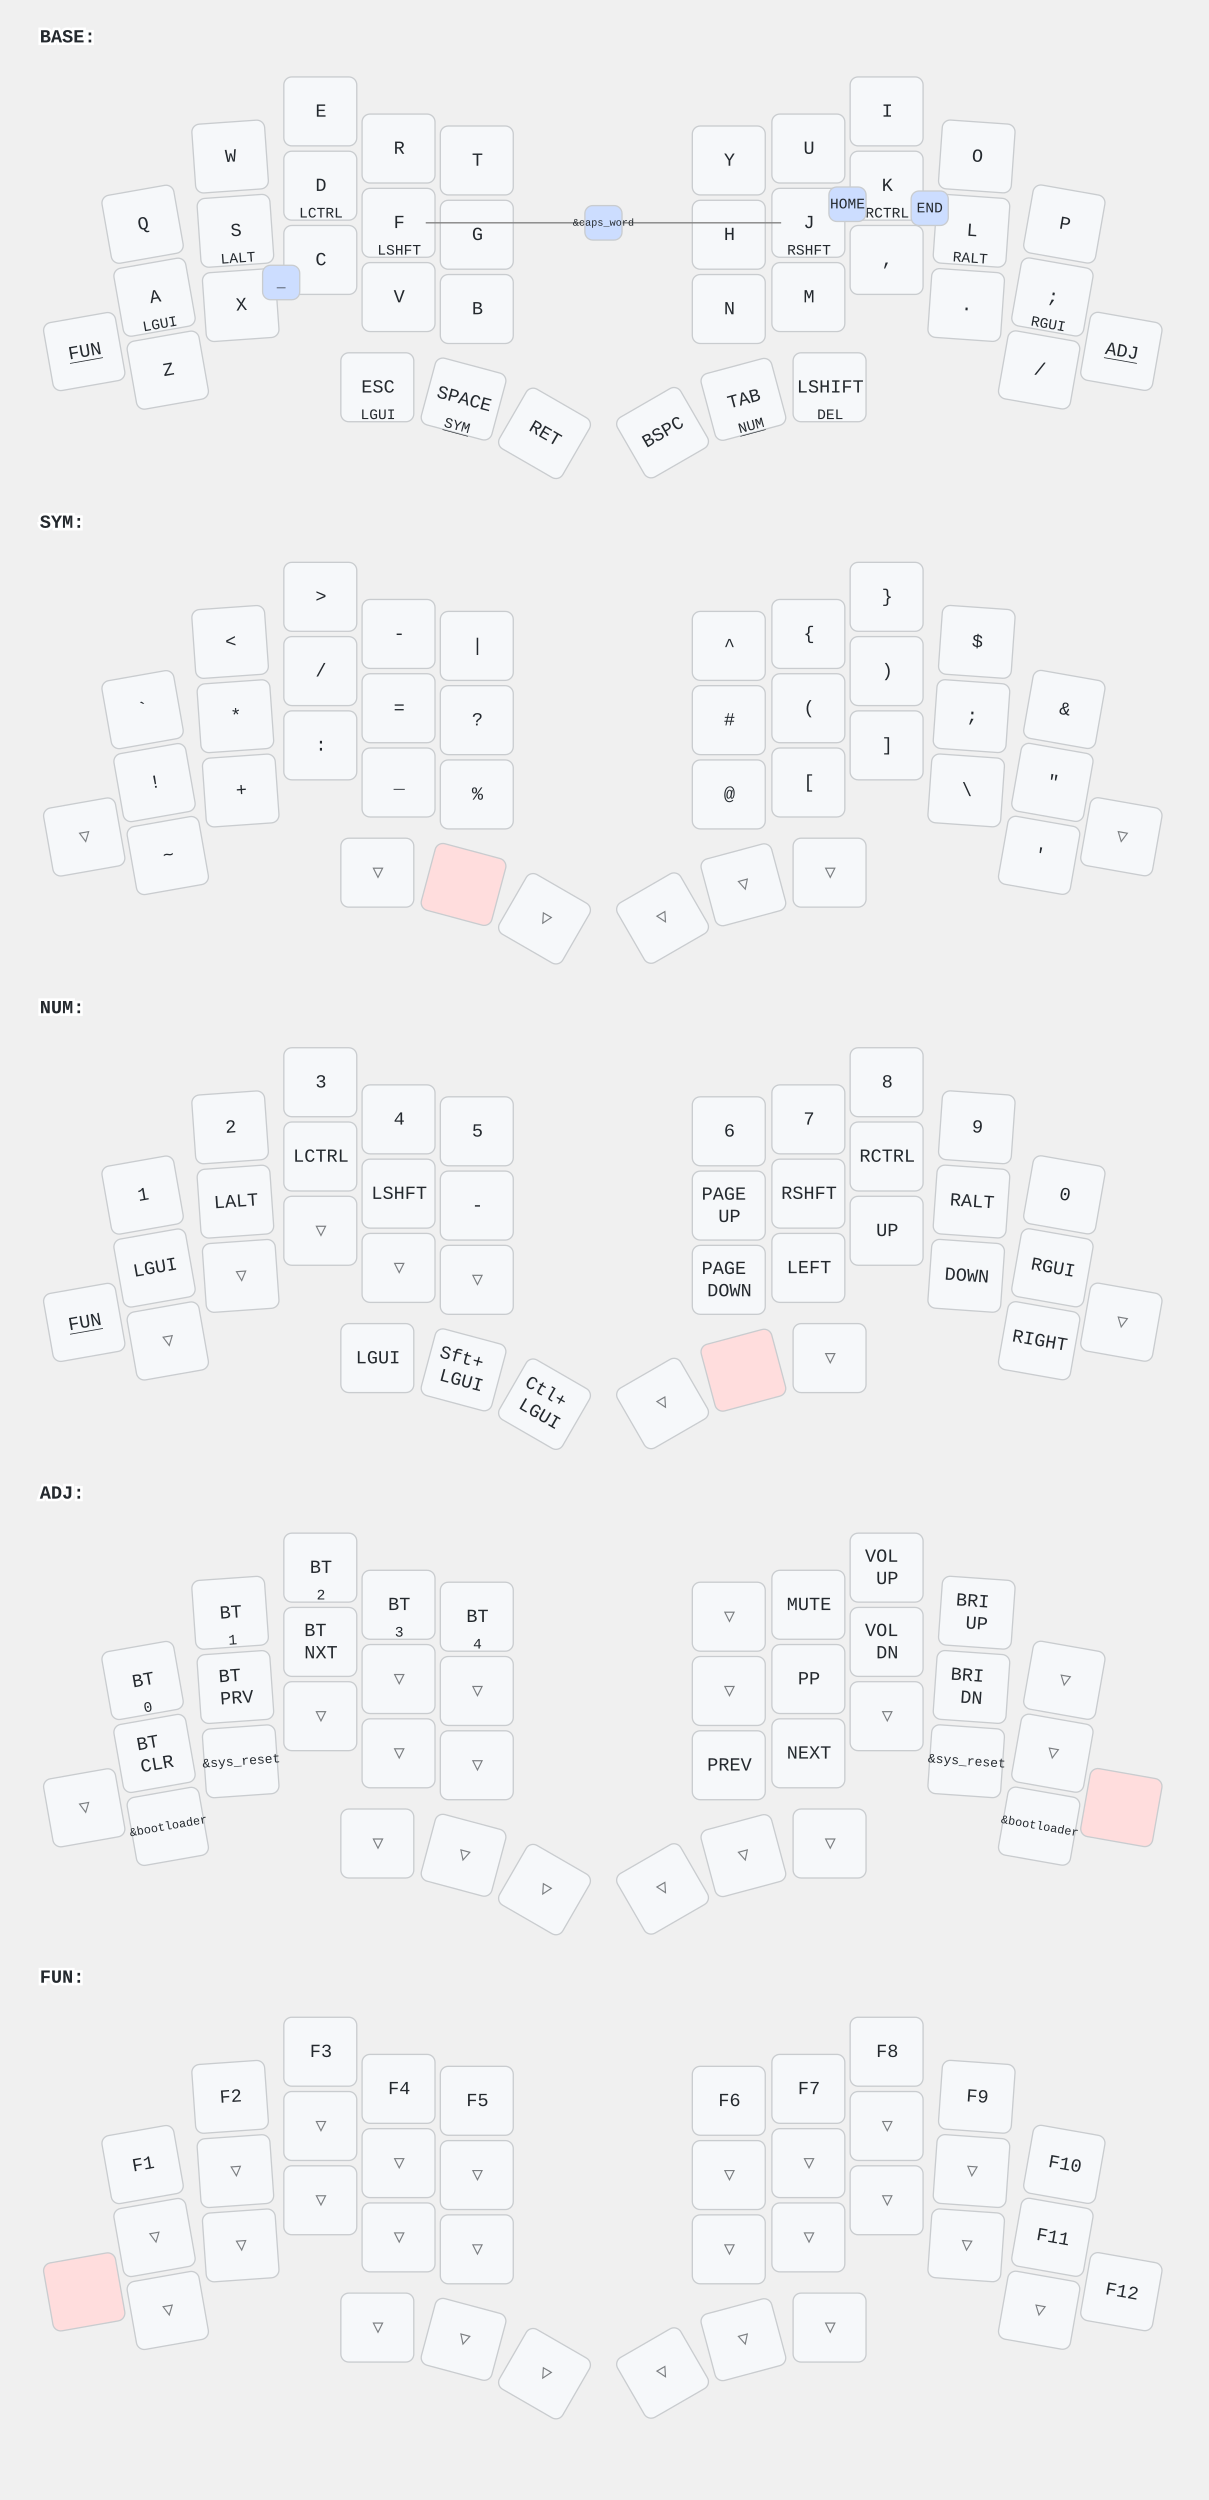
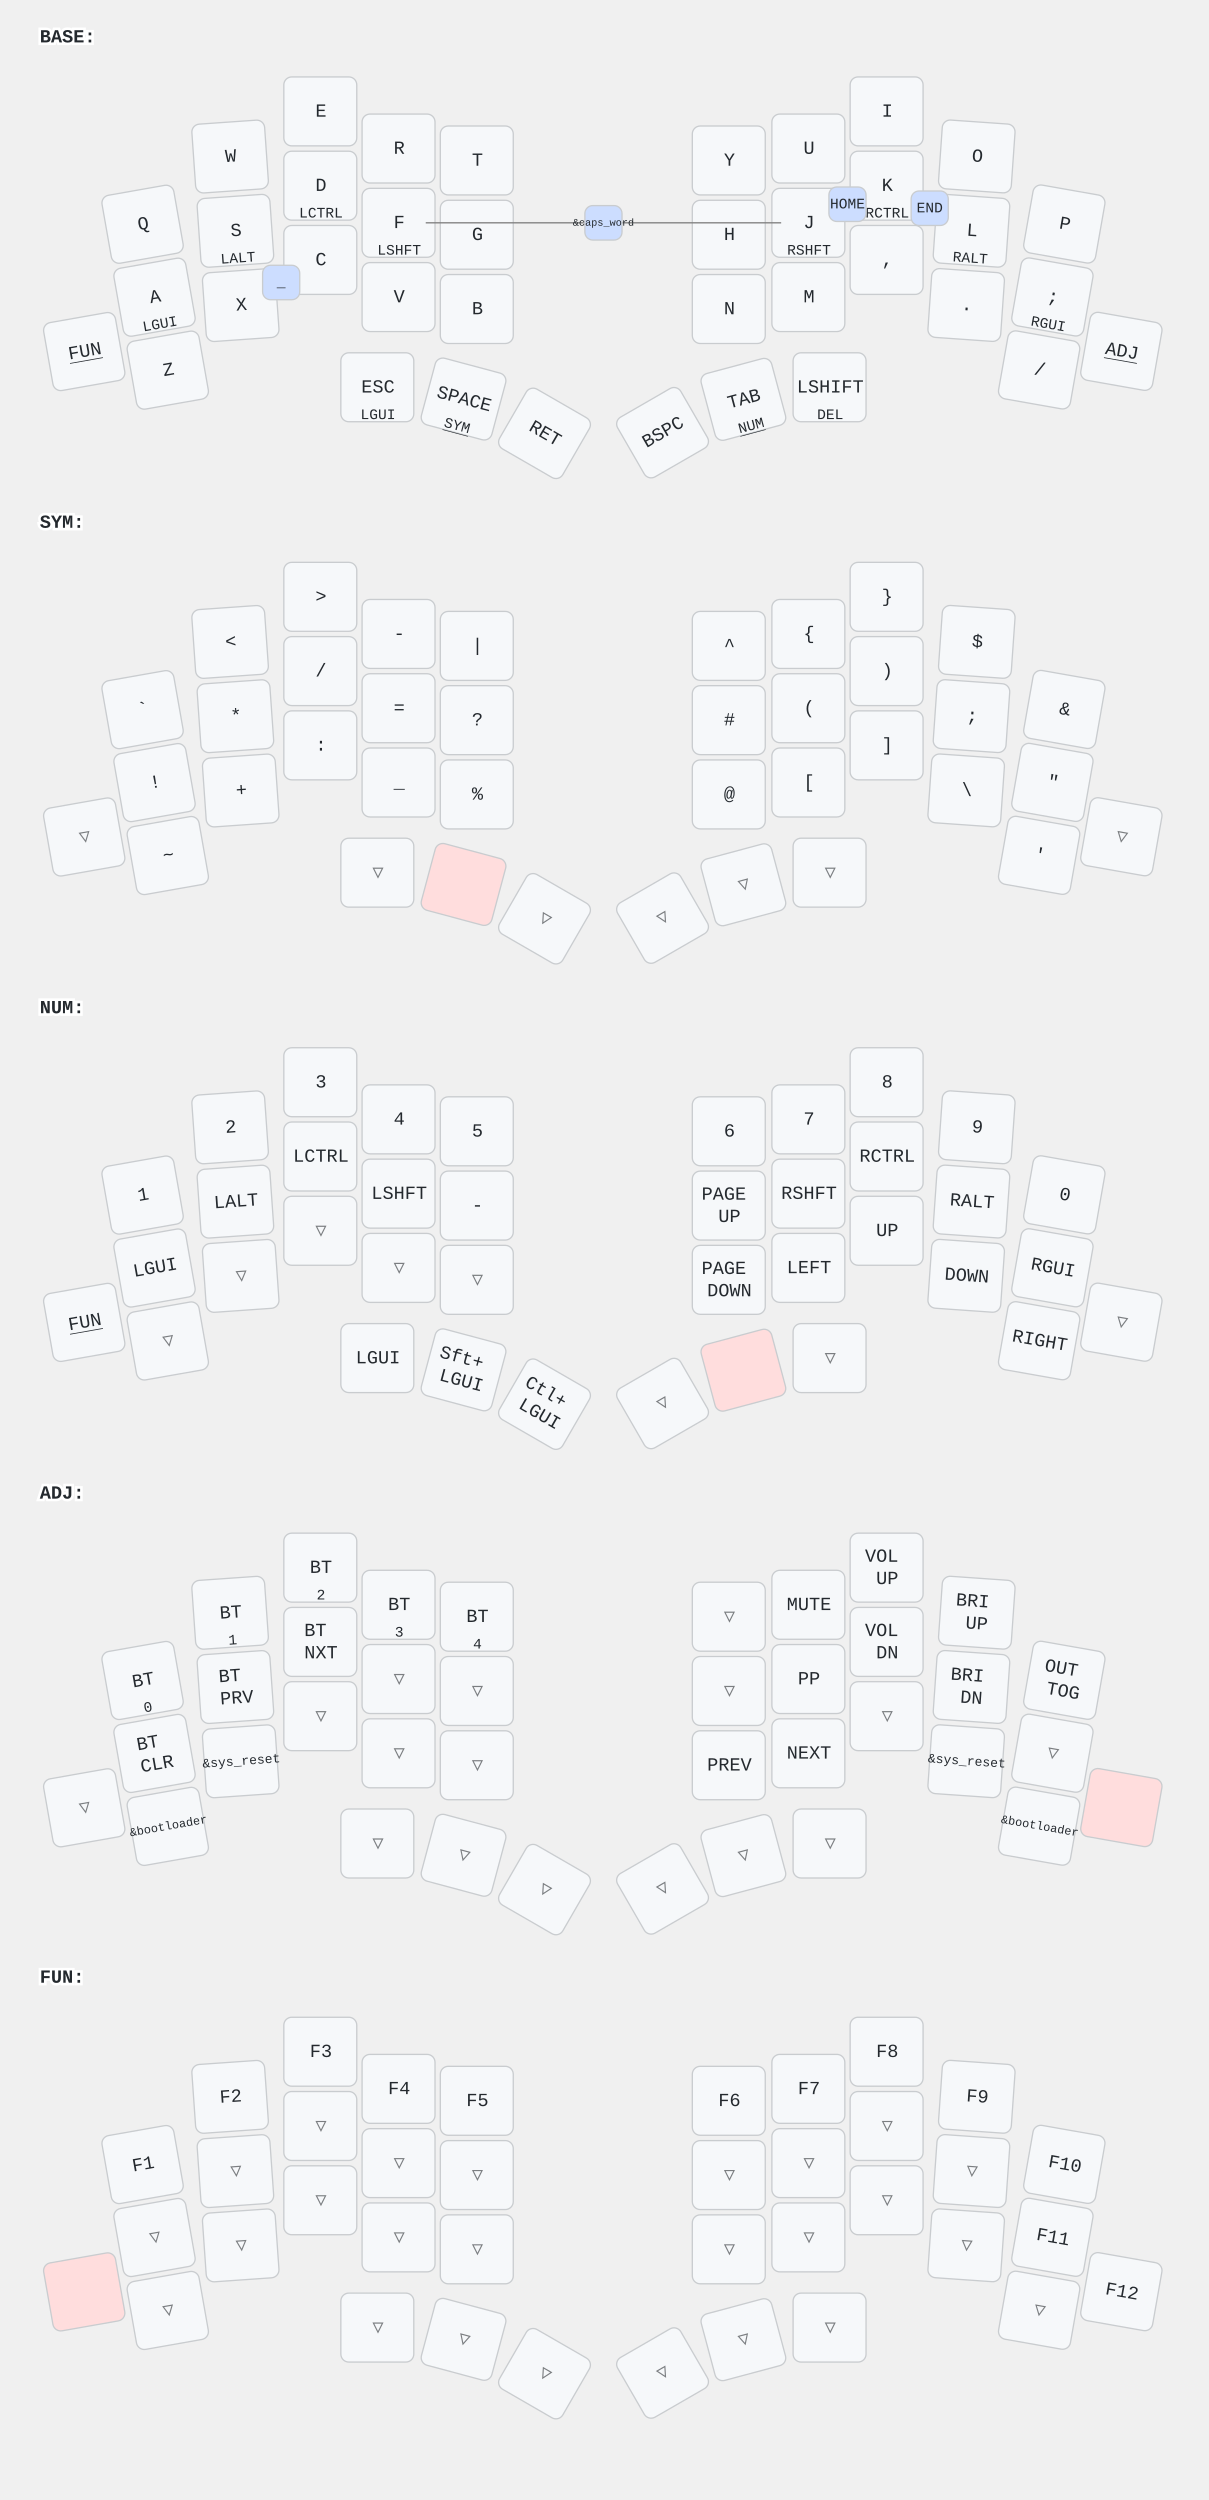
<svg xmlns="http://www.w3.org/2000/svg" width="911" height="1885" viewBox="0 0 911 1885" class="keymap">
  <style>/* inherit to force styles through use tags */
svg path {
    fill: inherit;
}

/* font and background color specifications */
svg.keymap {
    font-family: SFMono-Regular,Consolas,Liberation Mono,Menlo,monospace;
    font-size: 14px;
    font-kerning: normal;
    text-rendering: optimizeLegibility;
    fill: #24292e;
}

/* default key styling */
rect.key {
    fill: #f6f8fa;
}

rect.key, rect.combo {
    stroke: #c9cccf;
    stroke-width: 1;
}

/* default key side styling, only used is draw_key_sides is set */
rect.side {
    filter: brightness(90%);
}

/* color accent for combo boxes */
rect.combo, rect.combo-separate {
    fill: #cdf;
}

/* color accent for held keys */
rect.held, rect.combo.held {
    fill: #fdd;
}

/* color accent for ghost (optional) keys */
rect.ghost, rect.combo.ghost {
    stroke-dasharray: 4, 4;
    stroke-width: 2;
}

text {
    text-anchor: middle;
    dominant-baseline: middle;
}

/* styling for layer labels */
text.label {
    font-weight: bold;
    text-anchor: start;
    stroke: white;
    stroke-width: 4;
    paint-order: stroke;
}

/* styling for optional footer */
text.footer {
    text-anchor: end;
    dominant-baseline: auto;
    stroke: white;
    stroke-width: 4;
    paint-order: stroke;
}

/* styling for combo tap, and key non-tap label text */
text.combo, text.hold, text.shifted, text.left, text.right, text.tl, text.tr, text.bl, text.br {
    font-size: 11px;
}

text.hold, text.bl, text.br {
    text-anchor: middle;
    dominant-baseline: auto;
}

text.shifted, text.tl, text.tr {
    text-anchor: middle;
    dominant-baseline: hanging;
}

text.left, text.tl, text.bl {
    text-anchor: start;
}

text.right, text.tr, text.br {
    text-anchor: end;
}

text.layer-activator {
    text-decoration: underline;
}

/* styling for hold/shifted label text in combo box */
text.combo.hold, text.combo.shifted, text.combo.left, text.combo.right {
    font-size: 8px;
}

/* lighter symbol for transparent keys */
text.trans {
    fill: #7b7e81;
}

/* styling for combo dendrons */
path.combo {
    stroke-width: 1;
    stroke: gray;
    fill: none;
}

/* Start Tabler Icons Cleanup */
/* cannot use height/width with glyphs */
.icon-tabler &gt; path {
    fill: inherit;
    stroke: inherit;
    stroke-width: 2;
}
/* hide tabler's default box */
.icon-tabler &gt; path[stroke="none"][fill="none"] {
    visibility: hidden;
}
/* End Tabler Icons Cleanup */
</style>
  <g transform="translate(30, 0)" class="layer-BASE">
    <text x="0" y="28" class="label" id="BASE">BASE:</text>
    <g transform="translate(0, 56)">
      <g transform="translate(78, 113) rotate(-10.0)" class="key keypos-0">
        <rect rx="6" ry="6" x="-28" y="-26" width="55" height="52" class="key" />
        <text x="0" y="0" class="key tap">Q</text>
      </g>
      <g transform="translate(144, 62) rotate(-4.0)" class="key keypos-1">
        <rect rx="6" ry="6" x="-28" y="-26" width="55" height="52" class="key" />
        <text x="0" y="0" class="key tap">W</text>
      </g>
      <g transform="translate(212, 28)" class="key keypos-2">
        <rect rx="6" ry="6" x="-28" y="-26" width="55" height="52" class="key" />
        <text x="0" y="0" class="key tap">E</text>
      </g>
      <g transform="translate(271, 56)" class="key keypos-3">
        <rect rx="6" ry="6" x="-28" y="-26" width="55" height="52" class="key" />
        <text x="0" y="0" class="key tap">R</text>
      </g>
      <g transform="translate(330, 65)" class="key keypos-4">
        <rect rx="6" ry="6" x="-28" y="-26" width="55" height="52" class="key" />
        <text x="0" y="0" class="key tap">T</text>
      </g>
      <g transform="translate(520, 65)" class="key keypos-5">
        <rect rx="6" ry="6" x="-28" y="-26" width="55" height="52" class="key" />
        <text x="0" y="0" class="key tap">Y</text>
      </g>
      <g transform="translate(580, 56)" class="key keypos-6">
        <rect rx="6" ry="6" x="-28" y="-26" width="55" height="52" class="key" />
        <text x="0" y="0" class="key tap">U</text>
      </g>
      <g transform="translate(639, 28)" class="key keypos-7">
        <rect rx="6" ry="6" x="-28" y="-26" width="55" height="52" class="key" />
        <text x="0" y="0" class="key tap">I</text>
      </g>
      <g transform="translate(707, 62) rotate(4.0)" class="key keypos-8">
        <rect rx="6" ry="6" x="-28" y="-26" width="55" height="52" class="key" />
        <text x="0" y="0" class="key tap">O</text>
      </g>
      <g transform="translate(773, 113) rotate(10.0)" class="key keypos-9">
        <rect rx="6" ry="6" x="-28" y="-26" width="55" height="52" class="key" />
        <text x="0" y="0" class="key tap">P</text>
      </g>
      <g transform="translate(87, 168) rotate(-10.0)" class="key keypos-10">
        <rect rx="6" ry="6" x="-28" y="-26" width="55" height="52" class="key" />
        <text x="0" y="0" class="key tap">A</text>
        <text x="0" y="24" class="key hold">LGUI</text>
      </g>
      <g transform="translate(148, 118) rotate(-4.0)" class="key keypos-11">
        <rect rx="6" ry="6" x="-28" y="-26" width="55" height="52" class="key" />
        <text x="0" y="0" class="key tap">S</text>
        <text x="0" y="24" class="key hold">LALT</text>
      </g>
      <g transform="translate(212, 84)" class="key keypos-12">
        <rect rx="6" ry="6" x="-28" y="-26" width="55" height="52" class="key" />
        <text x="0" y="0" class="key tap">D</text>
        <text x="0" y="24" class="key hold">LCTRL</text>
      </g>
      <g transform="translate(271, 112)" class="key keypos-13">
        <rect rx="6" ry="6" x="-28" y="-26" width="55" height="52" class="key" />
        <text x="0" y="0" class="key tap">F</text>
        <text x="0" y="24" class="key hold">LSHFT</text>
      </g>
      <g transform="translate(330, 121)" class="key keypos-14">
        <rect rx="6" ry="6" x="-28" y="-26" width="55" height="52" class="key" />
        <text x="0" y="0" class="key tap">G</text>
      </g>
      <g transform="translate(520, 121)" class="key keypos-15">
        <rect rx="6" ry="6" x="-28" y="-26" width="55" height="52" class="key" />
        <text x="0" y="0" class="key tap">H</text>
      </g>
      <g transform="translate(580, 112)" class="key keypos-16">
        <rect rx="6" ry="6" x="-28" y="-26" width="55" height="52" class="key" />
        <text x="0" y="0" class="key tap">J</text>
        <text x="0" y="24" class="key hold">RSHFT</text>
      </g>
      <g transform="translate(639, 84)" class="key keypos-17">
        <rect rx="6" ry="6" x="-28" y="-26" width="55" height="52" class="key" />
        <text x="0" y="0" class="key tap">K</text>
        <text x="0" y="24" class="key hold">RCTRL</text>
      </g>
      <g transform="translate(703, 118) rotate(4.0)" class="key keypos-18">
        <rect rx="6" ry="6" x="-28" y="-26" width="55" height="52" class="key" />
        <text x="0" y="0" class="key tap">L</text>
        <text x="0" y="24" class="key hold">RALT</text>
      </g>
      <g transform="translate(764, 168) rotate(10.0)" class="key keypos-19">
        <rect rx="6" ry="6" x="-28" y="-26" width="55" height="52" class="key" />
        <text x="0" y="0" class="key tap">;</text>
        <text x="0" y="24" class="key hold">RGUI</text>
      </g>
      <g transform="translate(34, 209) rotate(-10.0)" class="key keypos-20">
        <rect rx="6" ry="6" x="-28" y="-26" width="55" height="52" class="key" />
        <a href="#FUN">
          <text x="0" y="0" class="key tap layer-activator">FUN</text>
        </a>
      </g>
      <g transform="translate(97, 223) rotate(-10.0)" class="key keypos-21">
        <rect rx="6" ry="6" x="-28" y="-26" width="55" height="52" class="key" />
        <text x="0" y="0" class="key tap">Z</text>
      </g>
      <g transform="translate(152, 174) rotate(-4.0)" class="key keypos-22">
        <rect rx="6" ry="6" x="-28" y="-26" width="55" height="52" class="key" />
        <text x="0" y="0" class="key tap">X</text>
      </g>
      <g transform="translate(212, 140)" class="key keypos-23">
        <rect rx="6" ry="6" x="-28" y="-26" width="55" height="52" class="key" />
        <text x="0" y="0" class="key tap">C</text>
      </g>
      <g transform="translate(271, 168)" class="key keypos-24">
        <rect rx="6" ry="6" x="-28" y="-26" width="55" height="52" class="key" />
        <text x="0" y="0" class="key tap">V</text>
      </g>
      <g transform="translate(330, 177)" class="key keypos-25">
        <rect rx="6" ry="6" x="-28" y="-26" width="55" height="52" class="key" />
        <text x="0" y="0" class="key tap">B</text>
      </g>
      <g transform="translate(520, 177)" class="key keypos-26">
        <rect rx="6" ry="6" x="-28" y="-26" width="55" height="52" class="key" />
        <text x="0" y="0" class="key tap">N</text>
      </g>
      <g transform="translate(580, 168)" class="key keypos-27">
        <rect rx="6" ry="6" x="-28" y="-26" width="55" height="52" class="key" />
        <text x="0" y="0" class="key tap">M</text>
      </g>
      <g transform="translate(639, 140)" class="key keypos-28">
        <rect rx="6" ry="6" x="-28" y="-26" width="55" height="52" class="key" />
        <text x="0" y="0" class="key tap">,</text>
      </g>
      <g transform="translate(699, 174) rotate(4.0)" class="key keypos-29">
        <rect rx="6" ry="6" x="-28" y="-26" width="55" height="52" class="key" />
        <text x="0" y="0" class="key tap">.</text>
      </g>
      <g transform="translate(754, 223) rotate(10.0)" class="key keypos-30">
        <rect rx="6" ry="6" x="-28" y="-26" width="55" height="52" class="key" />
        <text x="0" y="0" class="key tap">/</text>
      </g>
      <g transform="translate(816, 209) rotate(10.0)" class="key keypos-31">
        <rect rx="6" ry="6" x="-28" y="-26" width="55" height="52" class="key" />
        <a href="#ADJ">
          <text x="0" y="0" class="key tap layer-activator">ADJ</text>
        </a>
      </g>
      <g transform="translate(255, 236)" class="key keypos-32">
        <rect rx="6" ry="6" x="-28" y="-26" width="55" height="52" class="key" />
        <text x="0" y="0" class="key tap">ESC</text>
        <text x="0" y="24" class="key hold">LGUI</text>
      </g>
      <g transform="translate(320, 245) rotate(15.0)" class="key keypos-33">
        <rect rx="6" ry="6" x="-28" y="-26" width="55" height="52" class="key" />
        <text x="0" y="0" class="key tap">SPACE</text>
        <a href="#SYM">
          <text x="0" y="24" class="key hold layer-activator">SYM</text>
        </a>
      </g>
      <g transform="translate(381, 271) rotate(30.0)" class="key keypos-34">
        <rect rx="6" ry="6" x="-28" y="-26" width="55" height="52" class="key" />
        <text x="0" y="0" class="key tap">RET</text>
      </g>
      <g transform="translate(470, 270) rotate(-30.0)" class="key keypos-35">
        <rect rx="6" ry="6" x="-28" y="-26" width="55" height="52" class="key" />
        <text x="0" y="0" class="key tap">BSPC</text>
      </g>
      <g transform="translate(531, 245) rotate(-15.0)" class="key keypos-36">
        <rect rx="6" ry="6" x="-28" y="-26" width="55" height="52" class="key" />
        <text x="0" y="0" class="key tap">TAB</text>
        <a href="#NUM">
          <text x="0" y="24" class="key hold layer-activator">NUM</text>
        </a>
      </g>
      <g transform="translate(596, 236)" class="key keypos-37">
        <rect rx="6" ry="6" x="-28" y="-26" width="55" height="52" class="key" />
        <text x="0" y="0" class="key tap">LSHIFT</text>
        <text x="0" y="24" class="key hold">DEL</text>
      </g>
      <g class="combo combopos-0">
        <path d="M425,112 l-134,0" class="combo" />
        <path d="M425,112 l134,0" class="combo" />
        <rect rx="6" ry="6" x="411" y="99" width="28" height="26" class="combo" />
        <text x="425" y="112" class="combo tap">
          <tspan style="font-size: 70%">&amp;caps_word</tspan>
        </text>
      </g>
      <g class="combo combopos-1">
        <rect rx="6" ry="6" x="168" y="144" width="28" height="26" class="combo" />
        <text x="182" y="157" class="combo tap">_</text>
      </g>
      <g class="combo combopos-2">
        <rect rx="6" ry="6" x="595" y="85" width="28" height="26" class="combo" />
        <text x="609" y="98" class="combo tap">HOME</text>
      </g>
      <g class="combo combopos-3">
        <rect rx="6" ry="6" x="657" y="88" width="28" height="26" class="combo" />
        <text x="671" y="101" class="combo tap">END</text>
      </g>
    </g>
  </g>
  <g transform="translate(30, 366)" class="layer-SYM">
    <text x="0" y="28" class="label" id="SYM">SYM:</text>
    <g transform="translate(0, 56)">
      <g transform="translate(78, 113) rotate(-10.0)" class="key keypos-0">
        <rect rx="6" ry="6" x="-28" y="-26" width="55" height="52" class="key" />
        <text x="0" y="0" class="key tap">`</text>
      </g>
      <g transform="translate(144, 62) rotate(-4.0)" class="key keypos-1">
        <rect rx="6" ry="6" x="-28" y="-26" width="55" height="52" class="key" />
        <text x="0" y="0" class="key tap">&lt;</text>
      </g>
      <g transform="translate(212, 28)" class="key keypos-2">
        <rect rx="6" ry="6" x="-28" y="-26" width="55" height="52" class="key" />
        <text x="0" y="0" class="key tap">&gt;</text>
      </g>
      <g transform="translate(271, 56)" class="key keypos-3">
        <rect rx="6" ry="6" x="-28" y="-26" width="55" height="52" class="key" />
        <text x="0" y="0" class="key tap">-</text>
      </g>
      <g transform="translate(330, 65)" class="key keypos-4">
        <rect rx="6" ry="6" x="-28" y="-26" width="55" height="52" class="key" />
        <text x="0" y="0" class="key tap">|</text>
      </g>
      <g transform="translate(520, 65)" class="key keypos-5">
        <rect rx="6" ry="6" x="-28" y="-26" width="55" height="52" class="key" />
        <text x="0" y="0" class="key tap">^</text>
      </g>
      <g transform="translate(580, 56)" class="key keypos-6">
        <rect rx="6" ry="6" x="-28" y="-26" width="55" height="52" class="key" />
        <text x="0" y="0" class="key tap">{</text>
      </g>
      <g transform="translate(639, 28)" class="key keypos-7">
        <rect rx="6" ry="6" x="-28" y="-26" width="55" height="52" class="key" />
        <text x="0" y="0" class="key tap">}</text>
      </g>
      <g transform="translate(707, 62) rotate(4.0)" class="key keypos-8">
        <rect rx="6" ry="6" x="-28" y="-26" width="55" height="52" class="key" />
        <text x="0" y="0" class="key tap">$</text>
      </g>
      <g transform="translate(773, 113) rotate(10.0)" class="key keypos-9">
        <rect rx="6" ry="6" x="-28" y="-26" width="55" height="52" class="key" />
        <text x="0" y="0" class="key tap">&amp;</text>
      </g>
      <g transform="translate(87, 168) rotate(-10.0)" class="key keypos-10">
        <rect rx="6" ry="6" x="-28" y="-26" width="55" height="52" class="key" />
        <text x="0" y="0" class="key tap">!</text>
      </g>
      <g transform="translate(148, 118) rotate(-4.0)" class="key keypos-11">
        <rect rx="6" ry="6" x="-28" y="-26" width="55" height="52" class="key" />
        <text x="0" y="0" class="key tap">*</text>
      </g>
      <g transform="translate(212, 84)" class="key keypos-12">
        <rect rx="6" ry="6" x="-28" y="-26" width="55" height="52" class="key" />
        <text x="0" y="0" class="key tap">/</text>
      </g>
      <g transform="translate(271, 112)" class="key keypos-13">
        <rect rx="6" ry="6" x="-28" y="-26" width="55" height="52" class="key" />
        <text x="0" y="0" class="key tap">=</text>
      </g>
      <g transform="translate(330, 121)" class="key keypos-14">
        <rect rx="6" ry="6" x="-28" y="-26" width="55" height="52" class="key" />
        <text x="0" y="0" class="key tap">?</text>
      </g>
      <g transform="translate(520, 121)" class="key keypos-15">
        <rect rx="6" ry="6" x="-28" y="-26" width="55" height="52" class="key" />
        <text x="0" y="0" class="key tap">#</text>
      </g>
      <g transform="translate(580, 112)" class="key keypos-16">
        <rect rx="6" ry="6" x="-28" y="-26" width="55" height="52" class="key" />
        <text x="0" y="0" class="key tap">(</text>
      </g>
      <g transform="translate(639, 84)" class="key keypos-17">
        <rect rx="6" ry="6" x="-28" y="-26" width="55" height="52" class="key" />
        <text x="0" y="0" class="key tap">)</text>
      </g>
      <g transform="translate(703, 118) rotate(4.0)" class="key keypos-18">
        <rect rx="6" ry="6" x="-28" y="-26" width="55" height="52" class="key" />
        <text x="0" y="0" class="key tap">;</text>
      </g>
      <g transform="translate(764, 168) rotate(10.0)" class="key keypos-19">
        <rect rx="6" ry="6" x="-28" y="-26" width="55" height="52" class="key" />
        <text x="0" y="0" class="key tap">"</text>
      </g>
      <g transform="translate(34, 209) rotate(-10.0)" class="key trans keypos-20">
        <rect rx="6" ry="6" x="-28" y="-26" width="55" height="52" class="key trans" />
        <text x="0" y="0" class="key trans tap">▽</text>
      </g>
      <g transform="translate(97, 223) rotate(-10.0)" class="key keypos-21">
        <rect rx="6" ry="6" x="-28" y="-26" width="55" height="52" class="key" />
        <text x="0" y="0" class="key tap">~</text>
      </g>
      <g transform="translate(152, 174) rotate(-4.0)" class="key keypos-22">
        <rect rx="6" ry="6" x="-28" y="-26" width="55" height="52" class="key" />
        <text x="0" y="0" class="key tap">+</text>
      </g>
      <g transform="translate(212, 140)" class="key keypos-23">
        <rect rx="6" ry="6" x="-28" y="-26" width="55" height="52" class="key" />
        <text x="0" y="0" class="key tap">:</text>
      </g>
      <g transform="translate(271, 168)" class="key keypos-24">
        <rect rx="6" ry="6" x="-28" y="-26" width="55" height="52" class="key" />
        <text x="0" y="0" class="key tap">_</text>
      </g>
      <g transform="translate(330, 177)" class="key keypos-25">
        <rect rx="6" ry="6" x="-28" y="-26" width="55" height="52" class="key" />
        <text x="0" y="0" class="key tap">%</text>
      </g>
      <g transform="translate(520, 177)" class="key keypos-26">
        <rect rx="6" ry="6" x="-28" y="-26" width="55" height="52" class="key" />
        <text x="0" y="0" class="key tap">@</text>
      </g>
      <g transform="translate(580, 168)" class="key keypos-27">
        <rect rx="6" ry="6" x="-28" y="-26" width="55" height="52" class="key" />
        <text x="0" y="0" class="key tap">[</text>
      </g>
      <g transform="translate(639, 140)" class="key keypos-28">
        <rect rx="6" ry="6" x="-28" y="-26" width="55" height="52" class="key" />
        <text x="0" y="0" class="key tap">]</text>
      </g>
      <g transform="translate(699, 174) rotate(4.0)" class="key keypos-29">
        <rect rx="6" ry="6" x="-28" y="-26" width="55" height="52" class="key" />
        <text x="0" y="0" class="key tap">\</text>
      </g>
      <g transform="translate(754, 223) rotate(10.0)" class="key keypos-30">
        <rect rx="6" ry="6" x="-28" y="-26" width="55" height="52" class="key" />
        <text x="0" y="0" class="key tap">'</text>
      </g>
      <g transform="translate(816, 209) rotate(10.0)" class="key trans keypos-31">
        <rect rx="6" ry="6" x="-28" y="-26" width="55" height="52" class="key trans" />
        <text x="0" y="0" class="key trans tap">▽</text>
      </g>
      <g transform="translate(255, 236)" class="key trans keypos-32">
        <rect rx="6" ry="6" x="-28" y="-26" width="55" height="52" class="key trans" />
        <text x="0" y="0" class="key trans tap">▽</text>
      </g>
      <g transform="translate(320, 245) rotate(15.0)" class="key held keypos-33">
        <rect rx="6" ry="6" x="-28" y="-26" width="55" height="52" class="key held" />
      </g>
      <g transform="translate(381, 271) rotate(30.0)" class="key trans keypos-34">
        <rect rx="6" ry="6" x="-28" y="-26" width="55" height="52" class="key trans" />
        <text x="0" y="0" class="key trans tap">▽</text>
      </g>
      <g transform="translate(470, 270) rotate(-30.0)" class="key trans keypos-35">
        <rect rx="6" ry="6" x="-28" y="-26" width="55" height="52" class="key trans" />
        <text x="0" y="0" class="key trans tap">▽</text>
      </g>
      <g transform="translate(531, 245) rotate(-15.0)" class="key trans keypos-36">
        <rect rx="6" ry="6" x="-28" y="-26" width="55" height="52" class="key trans" />
        <text x="0" y="0" class="key trans tap">▽</text>
      </g>
      <g transform="translate(596, 236)" class="key trans keypos-37">
        <rect rx="6" ry="6" x="-28" y="-26" width="55" height="52" class="key trans" />
        <text x="0" y="0" class="key trans tap">▽</text>
      </g>
    </g>
  </g>
  <g transform="translate(30, 732)" class="layer-NUM">
    <text x="0" y="28" class="label" id="NUM">NUM:</text>
    <g transform="translate(0, 56)">
      <g transform="translate(78, 113) rotate(-10.0)" class="key keypos-0">
        <rect rx="6" ry="6" x="-28" y="-26" width="55" height="52" class="key" />
        <text x="0" y="0" class="key tap">1</text>
      </g>
      <g transform="translate(144, 62) rotate(-4.0)" class="key keypos-1">
        <rect rx="6" ry="6" x="-28" y="-26" width="55" height="52" class="key" />
        <text x="0" y="0" class="key tap">2</text>
      </g>
      <g transform="translate(212, 28)" class="key keypos-2">
        <rect rx="6" ry="6" x="-28" y="-26" width="55" height="52" class="key" />
        <text x="0" y="0" class="key tap">3</text>
      </g>
      <g transform="translate(271, 56)" class="key keypos-3">
        <rect rx="6" ry="6" x="-28" y="-26" width="55" height="52" class="key" />
        <text x="0" y="0" class="key tap">4</text>
      </g>
      <g transform="translate(330, 65)" class="key keypos-4">
        <rect rx="6" ry="6" x="-28" y="-26" width="55" height="52" class="key" />
        <text x="0" y="0" class="key tap">5</text>
      </g>
      <g transform="translate(520, 65)" class="key keypos-5">
        <rect rx="6" ry="6" x="-28" y="-26" width="55" height="52" class="key" />
        <text x="0" y="0" class="key tap">6</text>
      </g>
      <g transform="translate(580, 56)" class="key keypos-6">
        <rect rx="6" ry="6" x="-28" y="-26" width="55" height="52" class="key" />
        <text x="0" y="0" class="key tap">7</text>
      </g>
      <g transform="translate(639, 28)" class="key keypos-7">
        <rect rx="6" ry="6" x="-28" y="-26" width="55" height="52" class="key" />
        <text x="0" y="0" class="key tap">8</text>
      </g>
      <g transform="translate(707, 62) rotate(4.0)" class="key keypos-8">
        <rect rx="6" ry="6" x="-28" y="-26" width="55" height="52" class="key" />
        <text x="0" y="0" class="key tap">9</text>
      </g>
      <g transform="translate(773, 113) rotate(10.0)" class="key keypos-9">
        <rect rx="6" ry="6" x="-28" y="-26" width="55" height="52" class="key" />
        <text x="0" y="0" class="key tap">0</text>
      </g>
      <g transform="translate(87, 168) rotate(-10.0)" class="key keypos-10">
        <rect rx="6" ry="6" x="-28" y="-26" width="55" height="52" class="key" />
        <text x="0" y="0" class="key tap">LGUI</text>
      </g>
      <g transform="translate(148, 118) rotate(-4.0)" class="key keypos-11">
        <rect rx="6" ry="6" x="-28" y="-26" width="55" height="52" class="key" />
        <text x="0" y="0" class="key tap">LALT</text>
      </g>
      <g transform="translate(212, 84)" class="key keypos-12">
        <rect rx="6" ry="6" x="-28" y="-26" width="55" height="52" class="key" />
        <text x="0" y="0" class="key tap">LCTRL</text>
      </g>
      <g transform="translate(271, 112)" class="key keypos-13">
        <rect rx="6" ry="6" x="-28" y="-26" width="55" height="52" class="key" />
        <text x="0" y="0" class="key tap">LSHFT</text>
      </g>
      <g transform="translate(330, 121)" class="key keypos-14">
        <rect rx="6" ry="6" x="-28" y="-26" width="55" height="52" class="key" />
        <text x="0" y="0" class="key tap">-</text>
      </g>
      <g transform="translate(520, 121)" class="key keypos-15">
        <rect rx="6" ry="6" x="-28" y="-26" width="55" height="52" class="key" />
        <text x="0" y="0" class="key tap">
          <tspan x="0" dy="-0.6em">PAGE</tspan>
          <tspan x="0" dy="1.2em">UP</tspan>
        </text>
      </g>
      <g transform="translate(580, 112)" class="key keypos-16">
        <rect rx="6" ry="6" x="-28" y="-26" width="55" height="52" class="key" />
        <text x="0" y="0" class="key tap">RSHFT</text>
      </g>
      <g transform="translate(639, 84)" class="key keypos-17">
        <rect rx="6" ry="6" x="-28" y="-26" width="55" height="52" class="key" />
        <text x="0" y="0" class="key tap">RCTRL</text>
      </g>
      <g transform="translate(703, 118) rotate(4.0)" class="key keypos-18">
        <rect rx="6" ry="6" x="-28" y="-26" width="55" height="52" class="key" />
        <text x="0" y="0" class="key tap">RALT</text>
      </g>
      <g transform="translate(764, 168) rotate(10.0)" class="key keypos-19">
        <rect rx="6" ry="6" x="-28" y="-26" width="55" height="52" class="key" />
        <text x="0" y="0" class="key tap">RGUI</text>
      </g>
      <g transform="translate(34, 209) rotate(-10.0)" class="key keypos-20">
        <rect rx="6" ry="6" x="-28" y="-26" width="55" height="52" class="key" />
        <a href="#FUN">
          <text x="0" y="0" class="key tap layer-activator">FUN</text>
        </a>
      </g>
      <g transform="translate(97, 223) rotate(-10.0)" class="key trans keypos-21">
        <rect rx="6" ry="6" x="-28" y="-26" width="55" height="52" class="key trans" />
        <text x="0" y="0" class="key trans tap">▽</text>
      </g>
      <g transform="translate(152, 174) rotate(-4.0)" class="key trans keypos-22">
        <rect rx="6" ry="6" x="-28" y="-26" width="55" height="52" class="key trans" />
        <text x="0" y="0" class="key trans tap">▽</text>
      </g>
      <g transform="translate(212, 140)" class="key trans keypos-23">
        <rect rx="6" ry="6" x="-28" y="-26" width="55" height="52" class="key trans" />
        <text x="0" y="0" class="key trans tap">▽</text>
      </g>
      <g transform="translate(271, 168)" class="key trans keypos-24">
        <rect rx="6" ry="6" x="-28" y="-26" width="55" height="52" class="key trans" />
        <text x="0" y="0" class="key trans tap">▽</text>
      </g>
      <g transform="translate(330, 177)" class="key trans keypos-25">
        <rect rx="6" ry="6" x="-28" y="-26" width="55" height="52" class="key trans" />
        <text x="0" y="0" class="key trans tap">▽</text>
      </g>
      <g transform="translate(520, 177)" class="key keypos-26">
        <rect rx="6" ry="6" x="-28" y="-26" width="55" height="52" class="key" />
        <text x="0" y="0" class="key tap">
          <tspan x="0" dy="-0.6em">PAGE</tspan>
          <tspan x="0" dy="1.2em">DOWN</tspan>
        </text>
      </g>
      <g transform="translate(580, 168)" class="key keypos-27">
        <rect rx="6" ry="6" x="-28" y="-26" width="55" height="52" class="key" />
        <text x="0" y="0" class="key tap">LEFT</text>
      </g>
      <g transform="translate(639, 140)" class="key keypos-28">
        <rect rx="6" ry="6" x="-28" y="-26" width="55" height="52" class="key" />
        <text x="0" y="0" class="key tap">UP</text>
      </g>
      <g transform="translate(699, 174) rotate(4.0)" class="key keypos-29">
        <rect rx="6" ry="6" x="-28" y="-26" width="55" height="52" class="key" />
        <text x="0" y="0" class="key tap">DOWN</text>
      </g>
      <g transform="translate(754, 223) rotate(10.0)" class="key keypos-30">
        <rect rx="6" ry="6" x="-28" y="-26" width="55" height="52" class="key" />
        <text x="0" y="0" class="key tap">RIGHT</text>
      </g>
      <g transform="translate(816, 209) rotate(10.0)" class="key trans keypos-31">
        <rect rx="6" ry="6" x="-28" y="-26" width="55" height="52" class="key trans" />
        <text x="0" y="0" class="key trans tap">▽</text>
      </g>
      <g transform="translate(255, 236)" class="key keypos-32">
        <rect rx="6" ry="6" x="-28" y="-26" width="55" height="52" class="key" />
        <text x="0" y="0" class="key tap">LGUI</text>
      </g>
      <g transform="translate(320, 245) rotate(15.0)" class="key keypos-33">
        <rect rx="6" ry="6" x="-28" y="-26" width="55" height="52" class="key" />
        <text x="0" y="0" class="key tap">
          <tspan x="0" dy="-0.6em">Sft+</tspan>
          <tspan x="0" dy="1.2em">LGUI</tspan>
        </text>
      </g>
      <g transform="translate(381, 271) rotate(30.0)" class="key keypos-34">
        <rect rx="6" ry="6" x="-28" y="-26" width="55" height="52" class="key" />
        <text x="0" y="0" class="key tap">
          <tspan x="0" dy="-0.6em">Ctl+</tspan>
          <tspan x="0" dy="1.2em">LGUI</tspan>
        </text>
      </g>
      <g transform="translate(470, 270) rotate(-30.0)" class="key trans keypos-35">
        <rect rx="6" ry="6" x="-28" y="-26" width="55" height="52" class="key trans" />
        <text x="0" y="0" class="key trans tap">▽</text>
      </g>
      <g transform="translate(531, 245) rotate(-15.0)" class="key held keypos-36">
        <rect rx="6" ry="6" x="-28" y="-26" width="55" height="52" class="key held" />
      </g>
      <g transform="translate(596, 236)" class="key trans keypos-37">
        <rect rx="6" ry="6" x="-28" y="-26" width="55" height="52" class="key trans" />
        <text x="0" y="0" class="key trans tap">▽</text>
      </g>
    </g>
  </g>
  <g transform="translate(30, 1098)" class="layer-ADJ">
    <text x="0" y="28" class="label" id="ADJ">ADJ:</text>
    <g transform="translate(0, 56)">
      <g transform="translate(78, 113) rotate(-10.0)" class="key keypos-0">
        <rect rx="6" ry="6" x="-28" y="-26" width="55" height="52" class="key" />
        <text x="0" y="0" class="key tap">BT</text>
        <text x="0" y="24" class="key hold">0</text>
      </g>
      <g transform="translate(144, 62) rotate(-4.0)" class="key keypos-1">
        <rect rx="6" ry="6" x="-28" y="-26" width="55" height="52" class="key" />
        <text x="0" y="0" class="key tap">BT</text>
        <text x="0" y="24" class="key hold">1</text>
      </g>
      <g transform="translate(212, 28)" class="key keypos-2">
        <rect rx="6" ry="6" x="-28" y="-26" width="55" height="52" class="key" />
        <text x="0" y="0" class="key tap">BT</text>
        <text x="0" y="24" class="key hold">2</text>
      </g>
      <g transform="translate(271, 56)" class="key keypos-3">
        <rect rx="6" ry="6" x="-28" y="-26" width="55" height="52" class="key" />
        <text x="0" y="0" class="key tap">BT</text>
        <text x="0" y="24" class="key hold">3</text>
      </g>
      <g transform="translate(330, 65)" class="key keypos-4">
        <rect rx="6" ry="6" x="-28" y="-26" width="55" height="52" class="key" />
        <text x="0" y="0" class="key tap">BT</text>
        <text x="0" y="24" class="key hold">4</text>
      </g>
      <g transform="translate(520, 65)" class="key trans keypos-5">
        <rect rx="6" ry="6" x="-28" y="-26" width="55" height="52" class="key trans" />
        <text x="0" y="0" class="key trans tap">▽</text>
      </g>
      <g transform="translate(580, 56)" class="key keypos-6">
        <rect rx="6" ry="6" x="-28" y="-26" width="55" height="52" class="key" />
        <text x="0" y="0" class="key tap">MUTE</text>
      </g>
      <g transform="translate(639, 28)" class="key keypos-7">
        <rect rx="6" ry="6" x="-28" y="-26" width="55" height="52" class="key" />
        <text x="0" y="0" class="key tap">
          <tspan x="0" dy="-0.6em">VOL</tspan>
          <tspan x="0" dy="1.2em">UP</tspan>
        </text>
      </g>
      <g transform="translate(707, 62) rotate(4.0)" class="key keypos-8">
        <rect rx="6" ry="6" x="-28" y="-26" width="55" height="52" class="key" />
        <text x="0" y="0" class="key tap">
          <tspan x="0" dy="-0.6em">BRI</tspan>
          <tspan x="0" dy="1.2em">UP</tspan>
        </text>
      </g>
-       <g transform="translate(773, 113) rotate(10.0)" class="key trans keypos-9">
-         <rect rx="6" ry="6" x="-28" y="-26" width="55" height="52" class="key trans" />
-         <text x="0" y="0" class="key trans tap">▽</text>
+       <g transform="translate(773, 113) rotate(10.0)" class="key keypos-9">
+         <rect rx="6" ry="6" x="-28" y="-26" width="55" height="52" class="key" />
+         <text x="0" y="0" class="key tap">
+           <tspan x="0" dy="-0.6em">OUT</tspan>
+           <tspan x="0" dy="1.2em">TOG</tspan>
+         </text>
      </g>
      <g transform="translate(87, 168) rotate(-10.0)" class="key keypos-10">
        <rect rx="6" ry="6" x="-28" y="-26" width="55" height="52" class="key" />
        <text x="0" y="0" class="key tap">
          <tspan x="0" dy="-0.6em">BT</tspan>
          <tspan x="0" dy="1.2em">CLR</tspan>
        </text>
      </g>
      <g transform="translate(148, 118) rotate(-4.0)" class="key keypos-11">
        <rect rx="6" ry="6" x="-28" y="-26" width="55" height="52" class="key" />
        <text x="0" y="0" class="key tap">
          <tspan x="0" dy="-0.6em">BT</tspan>
          <tspan x="0" dy="1.2em">PRV</tspan>
        </text>
      </g>
      <g transform="translate(212, 84)" class="key keypos-12">
        <rect rx="6" ry="6" x="-28" y="-26" width="55" height="52" class="key" />
        <text x="0" y="0" class="key tap">
          <tspan x="0" dy="-0.6em">BT</tspan>
          <tspan x="0" dy="1.2em">NXT</tspan>
        </text>
      </g>
      <g transform="translate(271, 112)" class="key trans keypos-13">
        <rect rx="6" ry="6" x="-28" y="-26" width="55" height="52" class="key trans" />
        <text x="0" y="0" class="key trans tap">▽</text>
      </g>
      <g transform="translate(330, 121)" class="key trans keypos-14">
        <rect rx="6" ry="6" x="-28" y="-26" width="55" height="52" class="key trans" />
        <text x="0" y="0" class="key trans tap">▽</text>
      </g>
      <g transform="translate(520, 121)" class="key trans keypos-15">
        <rect rx="6" ry="6" x="-28" y="-26" width="55" height="52" class="key trans" />
        <text x="0" y="0" class="key trans tap">▽</text>
      </g>
      <g transform="translate(580, 112)" class="key keypos-16">
        <rect rx="6" ry="6" x="-28" y="-26" width="55" height="52" class="key" />
        <text x="0" y="0" class="key tap">PP</text>
      </g>
      <g transform="translate(639, 84)" class="key keypos-17">
        <rect rx="6" ry="6" x="-28" y="-26" width="55" height="52" class="key" />
        <text x="0" y="0" class="key tap">
          <tspan x="0" dy="-0.6em">VOL</tspan>
          <tspan x="0" dy="1.2em">DN</tspan>
        </text>
      </g>
      <g transform="translate(703, 118) rotate(4.0)" class="key keypos-18">
        <rect rx="6" ry="6" x="-28" y="-26" width="55" height="52" class="key" />
        <text x="0" y="0" class="key tap">
          <tspan x="0" dy="-0.6em">BRI</tspan>
          <tspan x="0" dy="1.2em">DN</tspan>
        </text>
      </g>
      <g transform="translate(764, 168) rotate(10.0)" class="key trans keypos-19">
        <rect rx="6" ry="6" x="-28" y="-26" width="55" height="52" class="key trans" />
        <text x="0" y="0" class="key trans tap">▽</text>
      </g>
      <g transform="translate(34, 209) rotate(-10.0)" class="key trans keypos-20">
        <rect rx="6" ry="6" x="-28" y="-26" width="55" height="52" class="key trans" />
        <text x="0" y="0" class="key trans tap">▽</text>
      </g>
      <g transform="translate(97, 223) rotate(-10.0)" class="key keypos-21">
        <rect rx="6" ry="6" x="-28" y="-26" width="55" height="52" class="key" />
        <text x="0" y="0" class="key tap">
          <tspan style="font-size: 64%">&amp;bootloader</tspan>
        </text>
      </g>
      <g transform="translate(152, 174) rotate(-4.0)" class="key keypos-22">
        <rect rx="6" ry="6" x="-28" y="-26" width="55" height="52" class="key" />
        <text x="0" y="0" class="key tap">
          <tspan style="font-size: 70%">&amp;sys_reset</tspan>
        </text>
      </g>
      <g transform="translate(212, 140)" class="key trans keypos-23">
        <rect rx="6" ry="6" x="-28" y="-26" width="55" height="52" class="key trans" />
        <text x="0" y="0" class="key trans tap">▽</text>
      </g>
      <g transform="translate(271, 168)" class="key trans keypos-24">
        <rect rx="6" ry="6" x="-28" y="-26" width="55" height="52" class="key trans" />
        <text x="0" y="0" class="key trans tap">▽</text>
      </g>
      <g transform="translate(330, 177)" class="key trans keypos-25">
        <rect rx="6" ry="6" x="-28" y="-26" width="55" height="52" class="key trans" />
        <text x="0" y="0" class="key trans tap">▽</text>
      </g>
      <g transform="translate(520, 177)" class="key keypos-26">
        <rect rx="6" ry="6" x="-28" y="-26" width="55" height="52" class="key" />
        <text x="0" y="0" class="key tap">PREV</text>
      </g>
      <g transform="translate(580, 168)" class="key keypos-27">
        <rect rx="6" ry="6" x="-28" y="-26" width="55" height="52" class="key" />
        <text x="0" y="0" class="key tap">NEXT</text>
      </g>
      <g transform="translate(639, 140)" class="key trans keypos-28">
        <rect rx="6" ry="6" x="-28" y="-26" width="55" height="52" class="key trans" />
        <text x="0" y="0" class="key trans tap">▽</text>
      </g>
      <g transform="translate(699, 174) rotate(4.0)" class="key keypos-29">
        <rect rx="6" ry="6" x="-28" y="-26" width="55" height="52" class="key" />
        <text x="0" y="0" class="key tap">
          <tspan style="font-size: 70%">&amp;sys_reset</tspan>
        </text>
      </g>
      <g transform="translate(754, 223) rotate(10.0)" class="key keypos-30">
        <rect rx="6" ry="6" x="-28" y="-26" width="55" height="52" class="key" />
        <text x="0" y="0" class="key tap">
          <tspan style="font-size: 64%">&amp;bootloader</tspan>
        </text>
      </g>
      <g transform="translate(816, 209) rotate(10.0)" class="key held keypos-31">
        <rect rx="6" ry="6" x="-28" y="-26" width="55" height="52" class="key held" />
      </g>
      <g transform="translate(255, 236)" class="key trans keypos-32">
        <rect rx="6" ry="6" x="-28" y="-26" width="55" height="52" class="key trans" />
        <text x="0" y="0" class="key trans tap">▽</text>
      </g>
      <g transform="translate(320, 245) rotate(15.0)" class="key trans keypos-33">
        <rect rx="6" ry="6" x="-28" y="-26" width="55" height="52" class="key trans" />
        <text x="0" y="0" class="key trans tap">▽</text>
      </g>
      <g transform="translate(381, 271) rotate(30.0)" class="key trans keypos-34">
        <rect rx="6" ry="6" x="-28" y="-26" width="55" height="52" class="key trans" />
        <text x="0" y="0" class="key trans tap">▽</text>
      </g>
      <g transform="translate(470, 270) rotate(-30.0)" class="key trans keypos-35">
        <rect rx="6" ry="6" x="-28" y="-26" width="55" height="52" class="key trans" />
        <text x="0" y="0" class="key trans tap">▽</text>
      </g>
      <g transform="translate(531, 245) rotate(-15.0)" class="key trans keypos-36">
        <rect rx="6" ry="6" x="-28" y="-26" width="55" height="52" class="key trans" />
        <text x="0" y="0" class="key trans tap">▽</text>
      </g>
      <g transform="translate(596, 236)" class="key trans keypos-37">
        <rect rx="6" ry="6" x="-28" y="-26" width="55" height="52" class="key trans" />
        <text x="0" y="0" class="key trans tap">▽</text>
      </g>
    </g>
  </g>
  <g transform="translate(30, 1463)" class="layer-FUN">
    <text x="0" y="28" class="label" id="FUN">FUN:</text>
    <g transform="translate(0, 56)">
      <g transform="translate(78, 113) rotate(-10.0)" class="key keypos-0">
        <rect rx="6" ry="6" x="-28" y="-26" width="55" height="52" class="key" />
        <text x="0" y="0" class="key tap">F1</text>
      </g>
      <g transform="translate(144, 62) rotate(-4.0)" class="key keypos-1">
        <rect rx="6" ry="6" x="-28" y="-26" width="55" height="52" class="key" />
        <text x="0" y="0" class="key tap">F2</text>
      </g>
      <g transform="translate(212, 28)" class="key keypos-2">
        <rect rx="6" ry="6" x="-28" y="-26" width="55" height="52" class="key" />
        <text x="0" y="0" class="key tap">F3</text>
      </g>
      <g transform="translate(271, 56)" class="key keypos-3">
        <rect rx="6" ry="6" x="-28" y="-26" width="55" height="52" class="key" />
        <text x="0" y="0" class="key tap">F4</text>
      </g>
      <g transform="translate(330, 65)" class="key keypos-4">
        <rect rx="6" ry="6" x="-28" y="-26" width="55" height="52" class="key" />
        <text x="0" y="0" class="key tap">F5</text>
      </g>
      <g transform="translate(520, 65)" class="key keypos-5">
        <rect rx="6" ry="6" x="-28" y="-26" width="55" height="52" class="key" />
        <text x="0" y="0" class="key tap">F6</text>
      </g>
      <g transform="translate(580, 56)" class="key keypos-6">
        <rect rx="6" ry="6" x="-28" y="-26" width="55" height="52" class="key" />
        <text x="0" y="0" class="key tap">F7</text>
      </g>
      <g transform="translate(639, 28)" class="key keypos-7">
        <rect rx="6" ry="6" x="-28" y="-26" width="55" height="52" class="key" />
        <text x="0" y="0" class="key tap">F8</text>
      </g>
      <g transform="translate(707, 62) rotate(4.0)" class="key keypos-8">
        <rect rx="6" ry="6" x="-28" y="-26" width="55" height="52" class="key" />
        <text x="0" y="0" class="key tap">F9</text>
      </g>
      <g transform="translate(773, 113) rotate(10.0)" class="key keypos-9">
        <rect rx="6" ry="6" x="-28" y="-26" width="55" height="52" class="key" />
        <text x="0" y="0" class="key tap">F10</text>
      </g>
      <g transform="translate(87, 168) rotate(-10.0)" class="key trans keypos-10">
        <rect rx="6" ry="6" x="-28" y="-26" width="55" height="52" class="key trans" />
        <text x="0" y="0" class="key trans tap">▽</text>
      </g>
      <g transform="translate(148, 118) rotate(-4.0)" class="key trans keypos-11">
        <rect rx="6" ry="6" x="-28" y="-26" width="55" height="52" class="key trans" />
        <text x="0" y="0" class="key trans tap">▽</text>
      </g>
      <g transform="translate(212, 84)" class="key trans keypos-12">
        <rect rx="6" ry="6" x="-28" y="-26" width="55" height="52" class="key trans" />
        <text x="0" y="0" class="key trans tap">▽</text>
      </g>
      <g transform="translate(271, 112)" class="key trans keypos-13">
        <rect rx="6" ry="6" x="-28" y="-26" width="55" height="52" class="key trans" />
        <text x="0" y="0" class="key trans tap">▽</text>
      </g>
      <g transform="translate(330, 121)" class="key trans keypos-14">
        <rect rx="6" ry="6" x="-28" y="-26" width="55" height="52" class="key trans" />
        <text x="0" y="0" class="key trans tap">▽</text>
      </g>
      <g transform="translate(520, 121)" class="key trans keypos-15">
        <rect rx="6" ry="6" x="-28" y="-26" width="55" height="52" class="key trans" />
        <text x="0" y="0" class="key trans tap">▽</text>
      </g>
      <g transform="translate(580, 112)" class="key trans keypos-16">
        <rect rx="6" ry="6" x="-28" y="-26" width="55" height="52" class="key trans" />
        <text x="0" y="0" class="key trans tap">▽</text>
      </g>
      <g transform="translate(639, 84)" class="key trans keypos-17">
        <rect rx="6" ry="6" x="-28" y="-26" width="55" height="52" class="key trans" />
        <text x="0" y="0" class="key trans tap">▽</text>
      </g>
      <g transform="translate(703, 118) rotate(4.0)" class="key trans keypos-18">
        <rect rx="6" ry="6" x="-28" y="-26" width="55" height="52" class="key trans" />
        <text x="0" y="0" class="key trans tap">▽</text>
      </g>
      <g transform="translate(764, 168) rotate(10.0)" class="key keypos-19">
        <rect rx="6" ry="6" x="-28" y="-26" width="55" height="52" class="key" />
        <text x="0" y="0" class="key tap">F11</text>
      </g>
      <g transform="translate(34, 209) rotate(-10.0)" class="key held keypos-20">
        <rect rx="6" ry="6" x="-28" y="-26" width="55" height="52" class="key held" />
      </g>
      <g transform="translate(97, 223) rotate(-10.0)" class="key trans keypos-21">
        <rect rx="6" ry="6" x="-28" y="-26" width="55" height="52" class="key trans" />
        <text x="0" y="0" class="key trans tap">▽</text>
      </g>
      <g transform="translate(152, 174) rotate(-4.0)" class="key trans keypos-22">
        <rect rx="6" ry="6" x="-28" y="-26" width="55" height="52" class="key trans" />
        <text x="0" y="0" class="key trans tap">▽</text>
      </g>
      <g transform="translate(212, 140)" class="key trans keypos-23">
        <rect rx="6" ry="6" x="-28" y="-26" width="55" height="52" class="key trans" />
        <text x="0" y="0" class="key trans tap">▽</text>
      </g>
      <g transform="translate(271, 168)" class="key trans keypos-24">
        <rect rx="6" ry="6" x="-28" y="-26" width="55" height="52" class="key trans" />
        <text x="0" y="0" class="key trans tap">▽</text>
      </g>
      <g transform="translate(330, 177)" class="key trans keypos-25">
        <rect rx="6" ry="6" x="-28" y="-26" width="55" height="52" class="key trans" />
        <text x="0" y="0" class="key trans tap">▽</text>
      </g>
      <g transform="translate(520, 177)" class="key trans keypos-26">
        <rect rx="6" ry="6" x="-28" y="-26" width="55" height="52" class="key trans" />
        <text x="0" y="0" class="key trans tap">▽</text>
      </g>
      <g transform="translate(580, 168)" class="key trans keypos-27">
        <rect rx="6" ry="6" x="-28" y="-26" width="55" height="52" class="key trans" />
        <text x="0" y="0" class="key trans tap">▽</text>
      </g>
      <g transform="translate(639, 140)" class="key trans keypos-28">
        <rect rx="6" ry="6" x="-28" y="-26" width="55" height="52" class="key trans" />
        <text x="0" y="0" class="key trans tap">▽</text>
      </g>
      <g transform="translate(699, 174) rotate(4.0)" class="key trans keypos-29">
        <rect rx="6" ry="6" x="-28" y="-26" width="55" height="52" class="key trans" />
        <text x="0" y="0" class="key trans tap">▽</text>
      </g>
      <g transform="translate(754, 223) rotate(10.0)" class="key trans keypos-30">
        <rect rx="6" ry="6" x="-28" y="-26" width="55" height="52" class="key trans" />
        <text x="0" y="0" class="key trans tap">▽</text>
      </g>
      <g transform="translate(816, 209) rotate(10.0)" class="key keypos-31">
        <rect rx="6" ry="6" x="-28" y="-26" width="55" height="52" class="key" />
        <text x="0" y="0" class="key tap">F12</text>
      </g>
      <g transform="translate(255, 236)" class="key trans keypos-32">
        <rect rx="6" ry="6" x="-28" y="-26" width="55" height="52" class="key trans" />
        <text x="0" y="0" class="key trans tap">▽</text>
      </g>
      <g transform="translate(320, 245) rotate(15.0)" class="key trans keypos-33">
        <rect rx="6" ry="6" x="-28" y="-26" width="55" height="52" class="key trans" />
        <text x="0" y="0" class="key trans tap">▽</text>
      </g>
      <g transform="translate(381, 271) rotate(30.0)" class="key trans keypos-34">
        <rect rx="6" ry="6" x="-28" y="-26" width="55" height="52" class="key trans" />
        <text x="0" y="0" class="key trans tap">▽</text>
      </g>
      <g transform="translate(470, 270) rotate(-30.0)" class="key trans keypos-35">
        <rect rx="6" ry="6" x="-28" y="-26" width="55" height="52" class="key trans" />
        <text x="0" y="0" class="key trans tap">▽</text>
      </g>
      <g transform="translate(531, 245) rotate(-15.0)" class="key trans keypos-36">
        <rect rx="6" ry="6" x="-28" y="-26" width="55" height="52" class="key trans" />
        <text x="0" y="0" class="key trans tap">▽</text>
      </g>
      <g transform="translate(596, 236)" class="key trans keypos-37">
        <rect rx="6" ry="6" x="-28" y="-26" width="55" height="52" class="key trans" />
        <text x="0" y="0" class="key trans tap">▽</text>
      </g>
    </g>
  </g>
</svg>
